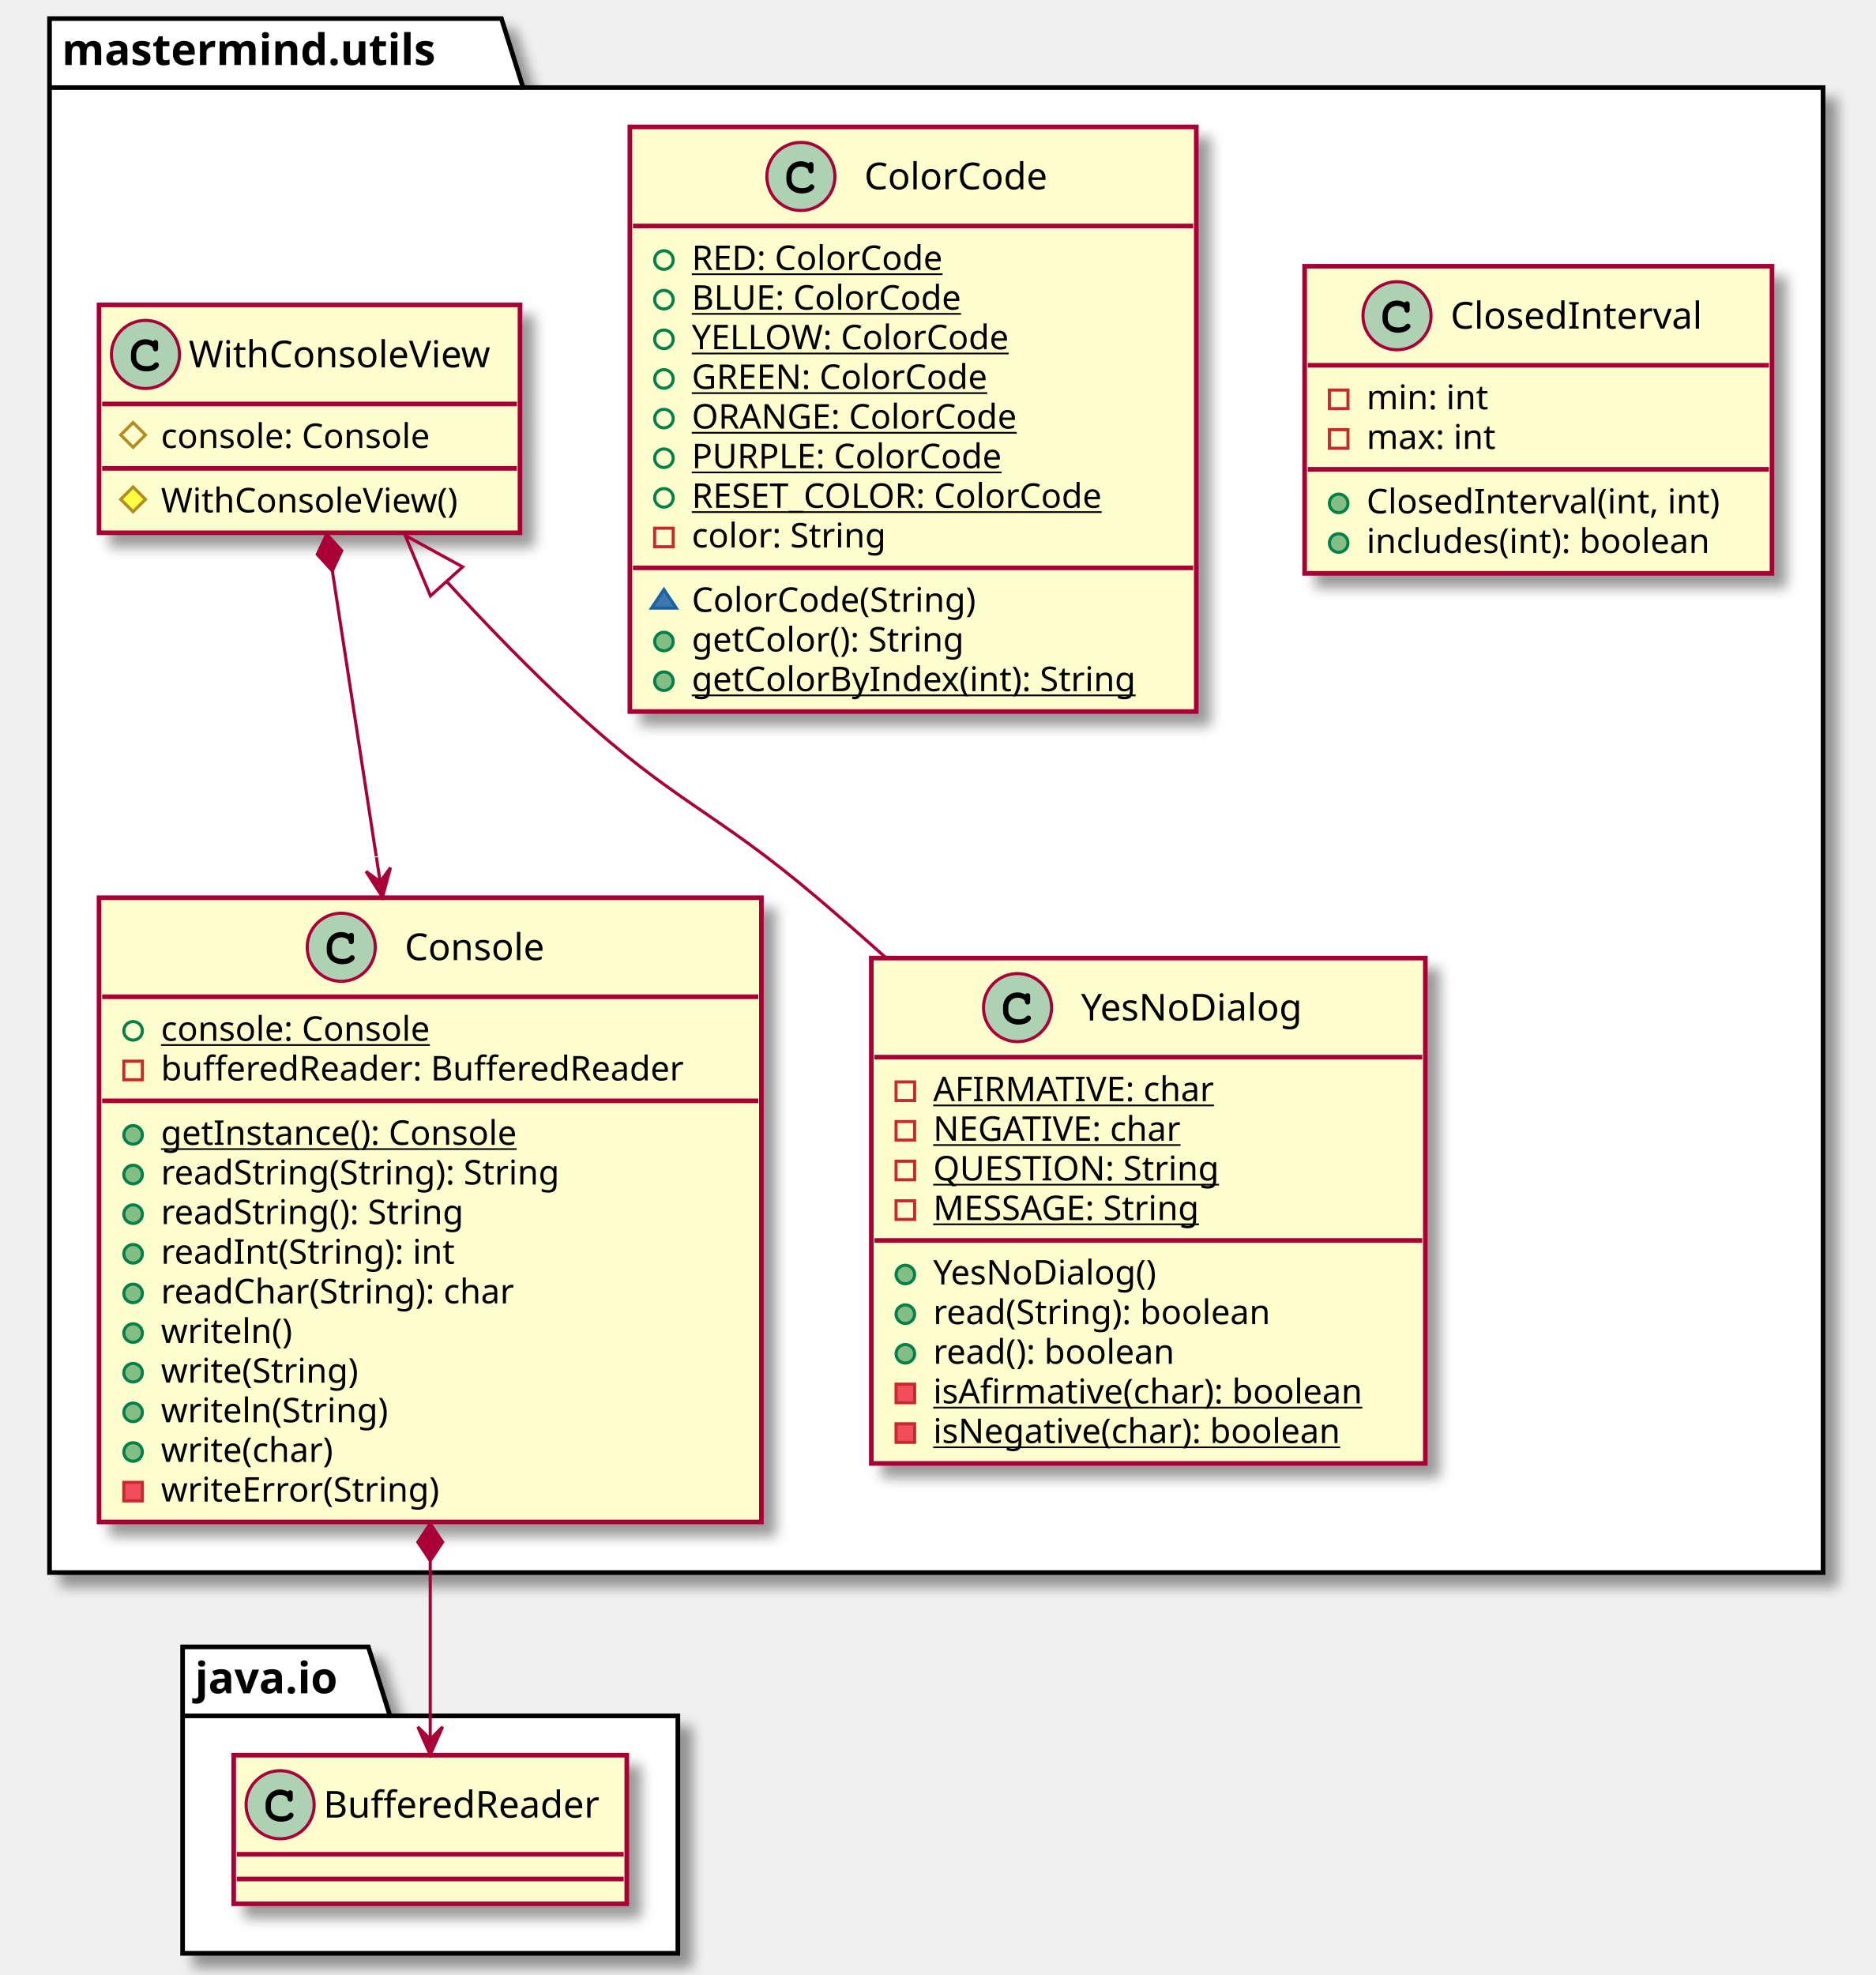
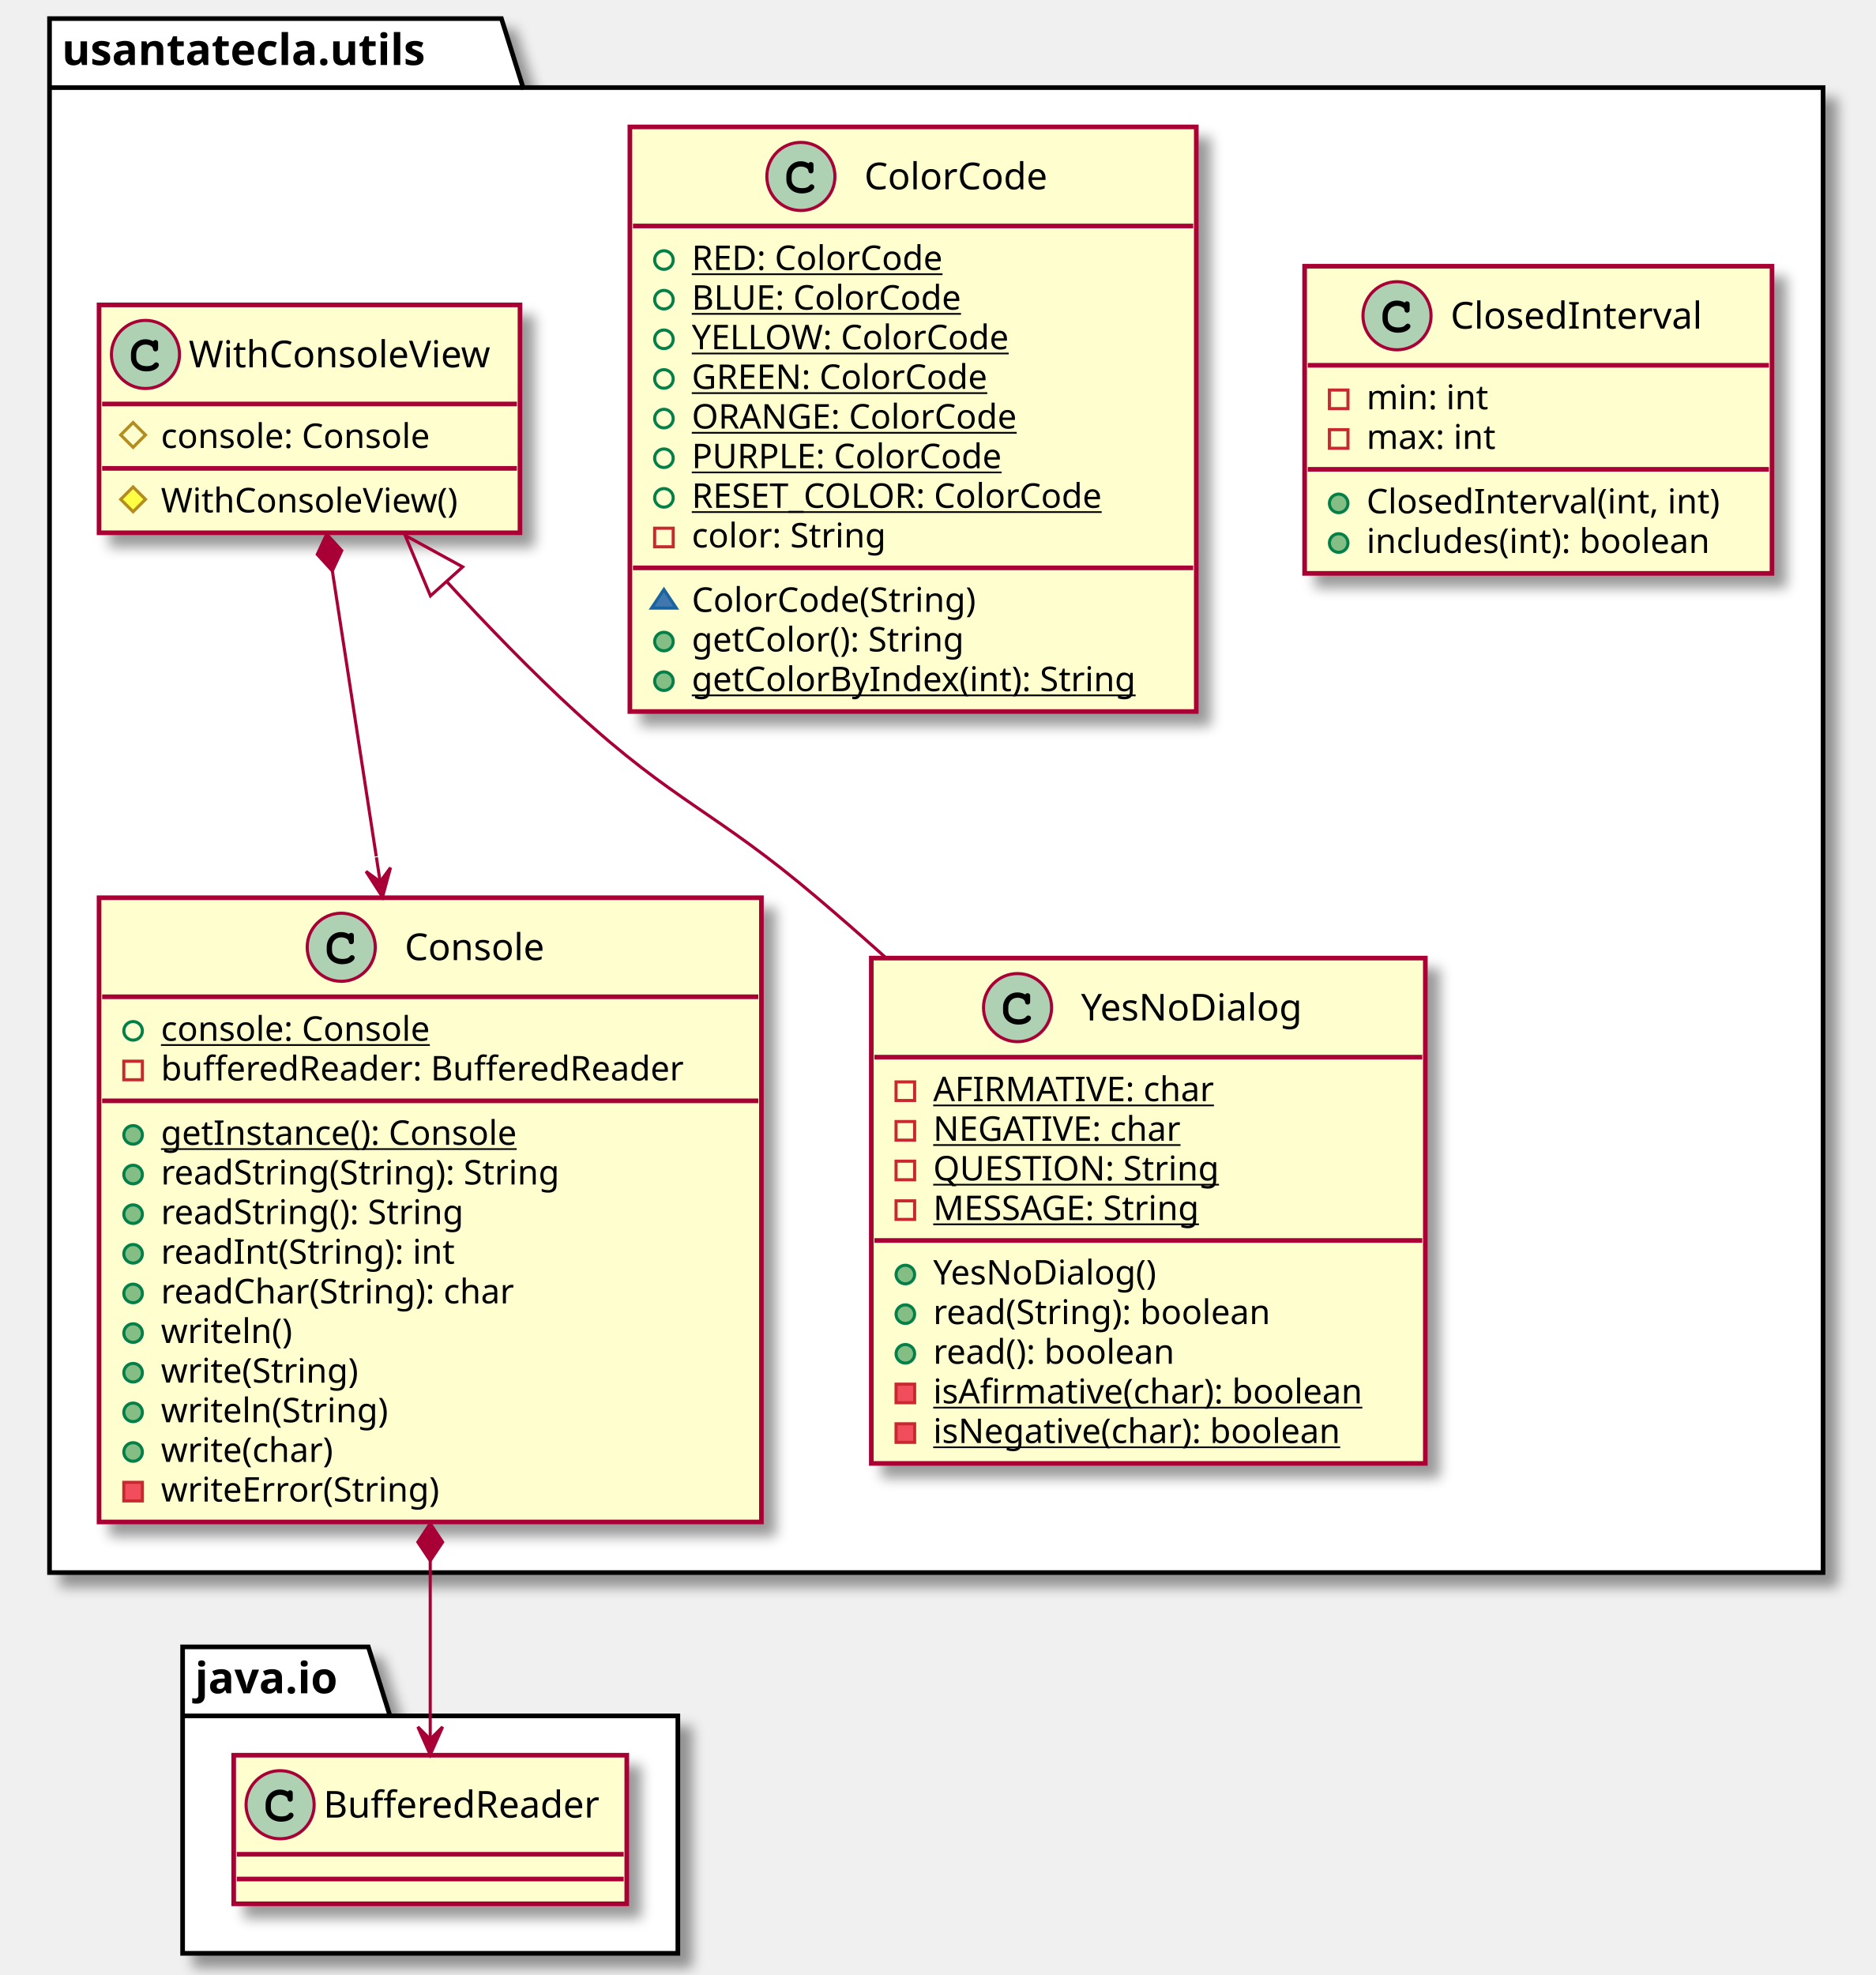
<svg xmlns="http://www.w3.org/2000/svg" contentScriptType="application/ecmascript" contentStyleType="text/css" height="638px" preserveAspectRatio="none" style="width:606px;height:638px;" version="1.1" viewBox="0 0 606 638" width="606px" zoomAndPan="magnify">
  <defs>
-     <filter height="300%" id="f11x2viorlnvtb" width="300%" x="-1" y="-1">
+     <filter height="300%" id="fejgnfsza09sp" width="300%" x="-1" y="-1">
      <feGaussianBlur result="blurOut" stdDeviation="2.0" />
      <feColorMatrix in="blurOut" result="blurOut2" type="matrix" values="0 0 0 0 0 0 0 0 0 0 0 0 0 0 0 0 0 0 .4 0" />
      <feOffset dx="4.0" dy="4.0" in="blurOut2" result="blurOut3" />
      <feBlend in="SourceGraphic" in2="blurOut3" mode="normal" />
    </filter>
  </defs>
  <g>
-     <polygon fill="#FFFFFF" filter="url(#f11x2viorlnvtb)" points="16,6,162,6,169,28.297,589,28.297,589,508,16,508,16,6" style="stroke: #000000; stroke-width: 1.5;" />
+     <polygon fill="#FFFFFF" filter="url(#fejgnfsza09sp)" points="16,6,162,6,169,28.297,589,28.297,589,508,16,508,16,6" style="stroke: #000000; stroke-width: 1.5;" />
    <line style="stroke: #000000; stroke-width: 1.5;" x1="16" x2="169" y1="28.297" y2="28.297" />
-     <text fill="#000000" font-family="sans-serif" font-size="14" font-weight="bold" lengthAdjust="spacingAndGlyphs" textLength="140" x="20" y="20.995">mastermind.utils</text>
-     <polygon fill="#FFFFFF" filter="url(#f11x2viorlnvtb)" points="59,532,119,532,126,554.297,219,554.297,219,631,59,631,59,532" style="stroke: #000000; stroke-width: 1.5;" />
+     <text fill="#000000" font-family="sans-serif" font-size="14" font-weight="bold" lengthAdjust="spacingAndGlyphs" textLength="140" x="20" y="20.995">usantatecla.utils</text>
+     <polygon fill="#FFFFFF" filter="url(#fejgnfsza09sp)" points="59,532,119,532,126,554.297,219,554.297,219,631,59,631,59,532" style="stroke: #000000; stroke-width: 1.5;" />
    <line style="stroke: #000000; stroke-width: 1.5;" x1="59" x2="126" y1="554.297" y2="554.297" />
    <text fill="#000000" font-family="sans-serif" font-size="14" font-weight="bold" lengthAdjust="spacingAndGlyphs" textLength="54" x="63" y="546.995">java.io</text>
-     <rect codeLine="1" fill="#FEFECE" filter="url(#f11x2viorlnvtb)" height="99.219" id="mastermind.utils.ClosedInterval" style="stroke: #A80036; stroke-width: 1.5;" width="151" x="421.5" y="86" />
+     <rect codeLine="1" fill="#FEFECE" filter="url(#fejgnfsza09sp)" height="99.219" id="usantatecla.utils.ClosedInterval" style="stroke: #A80036; stroke-width: 1.5;" width="151" x="421.5" y="86" />
    <ellipse cx="451.35" cy="102" fill="#ADD1B2" rx="11" ry="11" style="stroke: #A80036; stroke-width: 1.0;" />
    <path d="M453.694,97.672 C452.756,97.234 452.163,97.094 451.288,97.094 C448.663,97.094 446.663,99.172 446.663,101.891 L446.663,103.016 C446.663,105.594 448.772,107.484 451.663,107.484 C452.881,107.484 454.038,107.188 454.788,106.641 C455.366,106.234 455.694,105.781 455.694,105.391 C455.694,104.938 455.303,104.547 454.834,104.547 C454.616,104.547 454.413,104.625 454.225,104.812 C453.772,105.297 453.772,105.297 453.584,105.391 C453.163,105.656 452.475,105.781 451.709,105.781 C449.663,105.781 448.366,104.688 448.366,102.984 L448.366,101.891 C448.366,100.109 449.616,98.797 451.35,98.797 C451.928,98.797 452.538,98.953 453.006,99.203 C453.491,99.484 453.663,99.703 453.756,100.109 C453.819,100.516 453.85,100.641 453.991,100.766 C454.131,100.906 454.366,101.016 454.584,101.016 C454.85,101.016 455.116,100.875 455.288,100.656 C455.397,100.5 455.428,100.312 455.428,99.891 L455.428,98.469 C455.428,98.031 455.413,97.906 455.319,97.75 C455.163,97.484 454.881,97.344 454.584,97.344 C454.288,97.344 454.084,97.438 453.866,97.75 L453.694,97.672 Z " />
    <text fill="#000000" font-family="sans-serif" font-size="12" lengthAdjust="spacingAndGlyphs" textLength="86" x="468.65" y="106.154">ClosedInterval</text>
    <line style="stroke: #A80036; stroke-width: 1.5;" x1="422.5" x2="571.5" y1="118" y2="118" />
    <rect fill="none" height="6" style="stroke: #C82930; stroke-width: 1.0;" width="6" x="429.5" y="126" />
    <text fill="#000000" font-family="sans-serif" font-size="11" lengthAdjust="spacingAndGlyphs" textLength="42" x="441.5" y="132.21">min: int</text>
    <rect fill="none" height="6" style="stroke: #C82930; stroke-width: 1.0;" width="6" x="429.5" y="138.805" />
    <text fill="#000000" font-family="sans-serif" font-size="11" lengthAdjust="spacingAndGlyphs" textLength="46" x="441.5" y="145.015">max: int</text>
    <line style="stroke: #A80036; stroke-width: 1.5;" x1="422.5" x2="571.5" y1="151.609" y2="151.609" />
    <ellipse cx="432.5" cy="162.609" fill="#84BE84" rx="3" ry="3" style="stroke: #038048; stroke-width: 1.0;" />
    <text fill="#000000" font-family="sans-serif" font-size="11" lengthAdjust="spacingAndGlyphs" textLength="125" x="441.5" y="165.82">ClosedInterval(int, int)</text>
    <ellipse cx="432.5" cy="175.414" fill="#84BE84" rx="3" ry="3" style="stroke: #038048; stroke-width: 1.0;" />
    <text fill="#000000" font-family="sans-serif" font-size="11" lengthAdjust="spacingAndGlyphs" textLength="122" x="441.5" y="178.625">includes(int): boolean</text>
-     <rect codeLine="8" fill="#FEFECE" filter="url(#f11x2viorlnvtb)" height="188.852" id="mastermind.utils.ColorCode" style="stroke: #A80036; stroke-width: 1.5;" width="183" x="203.5" y="41" />
+     <rect codeLine="8" fill="#FEFECE" filter="url(#fejgnfsza09sp)" height="188.852" id="usantatecla.utils.ColorCode" style="stroke: #A80036; stroke-width: 1.5;" width="183" x="203.5" y="41" />
    <ellipse cx="258.75" cy="57" fill="#ADD1B2" rx="11" ry="11" style="stroke: #A80036; stroke-width: 1.0;" />
    <path d="M261.094,52.672 C260.156,52.234 259.562,52.094 258.688,52.094 C256.062,52.094 254.062,54.172 254.062,56.891 L254.062,58.016 C254.062,60.594 256.172,62.484 259.062,62.484 C260.281,62.484 261.438,62.188 262.188,61.641 C262.766,61.234 263.094,60.781 263.094,60.391 C263.094,59.938 262.703,59.547 262.234,59.547 C262.016,59.547 261.812,59.625 261.625,59.812 C261.172,60.297 261.172,60.297 260.984,60.391 C260.562,60.656 259.875,60.781 259.109,60.781 C257.062,60.781 255.766,59.688 255.766,57.984 L255.766,56.891 C255.766,55.109 257.016,53.797 258.75,53.797 C259.328,53.797 259.938,53.953 260.406,54.203 C260.891,54.484 261.062,54.703 261.156,55.109 C261.219,55.516 261.25,55.641 261.391,55.766 C261.531,55.906 261.766,56.016 261.984,56.016 C262.25,56.016 262.516,55.875 262.688,55.656 C262.797,55.5 262.828,55.312 262.828,54.891 L262.828,53.469 C262.828,53.031 262.812,52.906 262.719,52.75 C262.562,52.484 262.281,52.344 261.984,52.344 C261.688,52.344 261.484,52.438 261.266,52.75 L261.094,52.672 Z " />
    <text fill="#000000" font-family="sans-serif" font-size="12" lengthAdjust="spacingAndGlyphs" textLength="64" x="279.25" y="61.154">ColorCode</text>
    <line style="stroke: #A80036; stroke-width: 1.5;" x1="204.5" x2="385.5" y1="73" y2="73" />
    <ellipse cx="214.5" cy="84" fill="none" rx="3" ry="3" style="stroke: #038048; stroke-width: 1.0;" />
    <text fill="#000000" font-family="sans-serif" font-size="11" lengthAdjust="spacingAndGlyphs" text-decoration="underline" textLength="89" x="223.5" y="87.21">RED: ColorCode</text>
    <ellipse cx="214.5" cy="96.805" fill="none" rx="3" ry="3" style="stroke: #038048; stroke-width: 1.0;" />
    <text fill="#000000" font-family="sans-serif" font-size="11" lengthAdjust="spacingAndGlyphs" text-decoration="underline" textLength="95" x="223.5" y="100.015">BLUE: ColorCode</text>
    <ellipse cx="214.5" cy="109.609" fill="none" rx="3" ry="3" style="stroke: #038048; stroke-width: 1.0;" />
    <text fill="#000000" font-family="sans-serif" font-size="11" lengthAdjust="spacingAndGlyphs" text-decoration="underline" textLength="112" x="223.5" y="112.82">YELLOW: ColorCode</text>
    <ellipse cx="214.5" cy="122.414" fill="none" rx="3" ry="3" style="stroke: #038048; stroke-width: 1.0;" />
    <text fill="#000000" font-family="sans-serif" font-size="11" lengthAdjust="spacingAndGlyphs" text-decoration="underline" textLength="104" x="223.5" y="125.624">GREEN: ColorCode</text>
    <ellipse cx="214.5" cy="135.219" fill="none" rx="3" ry="3" style="stroke: #038048; stroke-width: 1.0;" />
    <text fill="#000000" font-family="sans-serif" font-size="11" lengthAdjust="spacingAndGlyphs" text-decoration="underline" textLength="114" x="223.5" y="138.429">ORANGE: ColorCode</text>
    <ellipse cx="214.5" cy="148.023" fill="none" rx="3" ry="3" style="stroke: #038048; stroke-width: 1.0;" />
    <text fill="#000000" font-family="sans-serif" font-size="11" lengthAdjust="spacingAndGlyphs" text-decoration="underline" textLength="106" x="223.5" y="151.234">PURPLE: ColorCode</text>
    <ellipse cx="214.5" cy="160.828" fill="none" rx="3" ry="3" style="stroke: #038048; stroke-width: 1.0;" />
    <text fill="#000000" font-family="sans-serif" font-size="11" lengthAdjust="spacingAndGlyphs" text-decoration="underline" textLength="147" x="223.5" y="164.039">RESET_COLOR: ColorCode</text>
    <rect fill="none" height="6" style="stroke: #C82930; stroke-width: 1.0;" width="6" x="211.5" y="170.633" />
    <text fill="#000000" font-family="sans-serif" font-size="11" lengthAdjust="spacingAndGlyphs" textLength="67" x="223.5" y="176.843">color: String</text>
    <line style="stroke: #A80036; stroke-width: 1.5;" x1="204.5" x2="385.5" y1="183.438" y2="183.438" />
    <polygon fill="#4177AF" points="214.5,190.438,210.5,196.438,218.5,196.438" style="stroke: #1963A0; stroke-width: 1.0;" />
    <text fill="#000000" font-family="sans-serif" font-size="11" lengthAdjust="spacingAndGlyphs" textLength="100" x="223.5" y="197.648">ColorCode(String)</text>
    <ellipse cx="214.5" cy="207.242" fill="#84BE84" rx="3" ry="3" style="stroke: #038048; stroke-width: 1.0;" />
    <text fill="#000000" font-family="sans-serif" font-size="11" lengthAdjust="spacingAndGlyphs" textLength="96" x="223.5" y="210.453">getColor(): String</text>
    <ellipse cx="214.5" cy="220.047" fill="#84BE84" rx="3" ry="3" style="stroke: #038048; stroke-width: 1.0;" />
    <text fill="#000000" font-family="sans-serif" font-size="11" lengthAdjust="spacingAndGlyphs" text-decoration="underline" textLength="157" x="223.5" y="223.257">getColorByIndex(int): String</text>
-     <rect codeLine="22" fill="#FEFECE" filter="url(#f11x2viorlnvtb)" height="201.656" id="mastermind.utils.Console" style="stroke: #A80036; stroke-width: 1.5;" width="214" x="32" y="290" />
+     <rect codeLine="22" fill="#FEFECE" filter="url(#fejgnfsza09sp)" height="201.656" id="usantatecla.utils.Console" style="stroke: #A80036; stroke-width: 1.5;" width="214" x="32" y="290" />
    <ellipse cx="110.25" cy="306" fill="#ADD1B2" rx="11" ry="11" style="stroke: #A80036; stroke-width: 1.0;" />
    <path d="M112.594,301.672 C111.656,301.234 111.062,301.094 110.188,301.094 C107.562,301.094 105.562,303.172 105.562,305.891 L105.562,307.016 C105.562,309.594 107.672,311.484 110.562,311.484 C111.781,311.484 112.938,311.188 113.688,310.641 C114.266,310.234 114.594,309.781 114.594,309.391 C114.594,308.938 114.203,308.547 113.734,308.547 C113.516,308.547 113.312,308.625 113.125,308.812 C112.672,309.297 112.672,309.297 112.484,309.391 C112.062,309.656 111.375,309.781 110.609,309.781 C108.562,309.781 107.266,308.688 107.266,306.984 L107.266,305.891 C107.266,304.109 108.516,302.797 110.25,302.797 C110.828,302.797 111.438,302.953 111.906,303.203 C112.391,303.484 112.562,303.703 112.656,304.109 C112.719,304.516 112.75,304.641 112.891,304.766 C113.031,304.906 113.266,305.016 113.484,305.016 C113.75,305.016 114.016,304.875 114.188,304.656 C114.297,304.5 114.328,304.312 114.328,303.891 L114.328,302.469 C114.328,302.031 114.312,301.906 114.219,301.75 C114.062,301.484 113.781,301.344 113.484,301.344 C113.188,301.344 112.984,301.438 112.766,301.75 L112.594,301.672 Z " />
    <text fill="#000000" font-family="sans-serif" font-size="12" lengthAdjust="spacingAndGlyphs" textLength="49" x="130.75" y="310.154">Console</text>
    <line style="stroke: #A80036; stroke-width: 1.5;" x1="33" x2="245" y1="322" y2="322" />
    <ellipse cx="43" cy="333" fill="none" rx="3" ry="3" style="stroke: #038048; stroke-width: 1.0;" />
    <text fill="#000000" font-family="sans-serif" font-size="11" lengthAdjust="spacingAndGlyphs" text-decoration="underline" textLength="97" x="52" y="336.21">console: Console</text>
    <rect fill="none" height="6" style="stroke: #C82930; stroke-width: 1.0;" width="6" x="40" y="342.805" />
    <text fill="#000000" font-family="sans-serif" font-size="11" lengthAdjust="spacingAndGlyphs" textLength="188" x="52" y="349.015">bufferedReader: BufferedReader</text>
    <line style="stroke: #A80036; stroke-width: 1.5;" x1="33" x2="245" y1="355.609" y2="355.609" />
    <ellipse cx="43" cy="366.609" fill="#84BE84" rx="3" ry="3" style="stroke: #038048; stroke-width: 1.0;" />
    <text fill="#000000" font-family="sans-serif" font-size="11" lengthAdjust="spacingAndGlyphs" text-decoration="underline" textLength="128" x="52" y="369.82">getInstance(): Console</text>
    <ellipse cx="43" cy="379.414" fill="#84BE84" rx="3" ry="3" style="stroke: #038048; stroke-width: 1.0;" />
    <text fill="#000000" font-family="sans-serif" font-size="11" lengthAdjust="spacingAndGlyphs" textLength="140" x="52" y="382.625">readString(String): String</text>
    <ellipse cx="43" cy="392.219" fill="#84BE84" rx="3" ry="3" style="stroke: #038048; stroke-width: 1.0;" />
    <text fill="#000000" font-family="sans-serif" font-size="11" lengthAdjust="spacingAndGlyphs" textLength="107" x="52" y="395.429">readString(): String</text>
    <ellipse cx="43" cy="405.023" fill="#84BE84" rx="3" ry="3" style="stroke: #038048; stroke-width: 1.0;" />
    <text fill="#000000" font-family="sans-serif" font-size="11" lengthAdjust="spacingAndGlyphs" textLength="102" x="52" y="408.234">readInt(String): int</text>
    <ellipse cx="43" cy="417.828" fill="#84BE84" rx="3" ry="3" style="stroke: #038048; stroke-width: 1.0;" />
    <text fill="#000000" font-family="sans-serif" font-size="11" lengthAdjust="spacingAndGlyphs" textLength="124" x="52" y="421.039">readChar(String): char</text>
    <ellipse cx="43" cy="430.633" fill="#84BE84" rx="3" ry="3" style="stroke: #038048; stroke-width: 1.0;" />
    <text fill="#000000" font-family="sans-serif" font-size="11" lengthAdjust="spacingAndGlyphs" textLength="46" x="52" y="433.843">writeln()</text>
    <ellipse cx="43" cy="443.438" fill="#84BE84" rx="3" ry="3" style="stroke: #038048; stroke-width: 1.0;" />
    <text fill="#000000" font-family="sans-serif" font-size="11" lengthAdjust="spacingAndGlyphs" textLength="69" x="52" y="446.648">write(String)</text>
    <ellipse cx="43" cy="456.242" fill="#84BE84" rx="3" ry="3" style="stroke: #038048; stroke-width: 1.0;" />
    <text fill="#000000" font-family="sans-serif" font-size="11" lengthAdjust="spacingAndGlyphs" textLength="79" x="52" y="459.453">writeln(String)</text>
    <ellipse cx="43" cy="469.047" fill="#84BE84" rx="3" ry="3" style="stroke: #038048; stroke-width: 1.0;" />
    <text fill="#000000" font-family="sans-serif" font-size="11" lengthAdjust="spacingAndGlyphs" textLength="60" x="52" y="472.257">write(char)</text>
    <rect fill="#F24D5C" height="6" style="stroke: #C82930; stroke-width: 1.0;" width="6" x="40" y="478.852" />
    <text fill="#000000" font-family="sans-serif" font-size="11" lengthAdjust="spacingAndGlyphs" textLength="95" x="52" y="485.062">writeError(String)</text>
-     <rect codeLine="38" fill="#FEFECE" filter="url(#f11x2viorlnvtb)" height="73.609" id="mastermind.utils.WithConsoleView" style="stroke: #A80036; stroke-width: 1.5;" width="136" x="32" y="98.5" />
+     <rect codeLine="38" fill="#FEFECE" filter="url(#fejgnfsza09sp)" height="73.609" id="usantatecla.utils.WithConsoleView" style="stroke: #A80036; stroke-width: 1.5;" width="136" x="32" y="98.5" />
    <ellipse cx="47" cy="114.5" fill="#ADD1B2" rx="11" ry="11" style="stroke: #A80036; stroke-width: 1.0;" />
    <path d="M49.344,110.172 C48.406,109.734 47.812,109.594 46.938,109.594 C44.312,109.594 42.312,111.672 42.312,114.391 L42.312,115.516 C42.312,118.094 44.422,119.984 47.312,119.984 C48.531,119.984 49.688,119.688 50.438,119.141 C51.016,118.734 51.344,118.281 51.344,117.891 C51.344,117.438 50.953,117.047 50.484,117.047 C50.266,117.047 50.062,117.125 49.875,117.312 C49.422,117.797 49.422,117.797 49.234,117.891 C48.812,118.156 48.125,118.281 47.359,118.281 C45.312,118.281 44.016,117.188 44.016,115.484 L44.016,114.391 C44.016,112.609 45.266,111.297 47,111.297 C47.578,111.297 48.188,111.453 48.656,111.703 C49.141,111.984 49.312,112.203 49.406,112.609 C49.469,113.016 49.5,113.141 49.641,113.266 C49.781,113.406 50.016,113.516 50.234,113.516 C50.5,113.516 50.766,113.375 50.938,113.156 C51.047,113 51.078,112.812 51.078,112.391 L51.078,110.969 C51.078,110.531 51.062,110.406 50.969,110.25 C50.812,109.984 50.531,109.844 50.234,109.844 C49.938,109.844 49.734,109.938 49.516,110.25 L49.344,110.172 Z " />
    <text fill="#000000" font-family="sans-serif" font-size="12" lengthAdjust="spacingAndGlyphs" textLength="104" x="61" y="118.654">WithConsoleView</text>
    <line style="stroke: #A80036; stroke-width: 1.5;" x1="33" x2="167" y1="130.5" y2="130.5" />
    <polygon fill="none" points="43,136.5,47,140.5,43,144.5,39,140.5" style="stroke: #B38D22; stroke-width: 1.0;" />
    <text fill="#000000" font-family="sans-serif" font-size="11" lengthAdjust="spacingAndGlyphs" textLength="97" x="52" y="144.71">console: Console</text>
    <line style="stroke: #A80036; stroke-width: 1.5;" x1="33" x2="167" y1="151.305" y2="151.305" />
    <polygon fill="#FFFF44" points="43,157.305,47,161.305,43,165.305,39,161.305" style="stroke: #B38D22; stroke-width: 1.0;" />
    <text fill="#000000" font-family="sans-serif" font-size="11" lengthAdjust="spacingAndGlyphs" textLength="107" x="52" y="165.515">WithConsoleView()</text>
-     <rect codeLine="44" fill="#FEFECE" filter="url(#f11x2viorlnvtb)" height="163.242" id="mastermind.utils.YesNoDialog" style="stroke: #A80036; stroke-width: 1.5;" width="179" x="281.5" y="309.5" />
+     <rect codeLine="44" fill="#FEFECE" filter="url(#fejgnfsza09sp)" height="163.242" id="usantatecla.utils.YesNoDialog" style="stroke: #A80036; stroke-width: 1.5;" width="179" x="281.5" y="309.5" />
    <ellipse cx="328.75" cy="325.5" fill="#ADD1B2" rx="11" ry="11" style="stroke: #A80036; stroke-width: 1.0;" />
    <path d="M331.094,321.172 C330.156,320.734 329.562,320.594 328.688,320.594 C326.062,320.594 324.062,322.672 324.062,325.391 L324.062,326.516 C324.062,329.094 326.172,330.984 329.062,330.984 C330.281,330.984 331.438,330.688 332.188,330.141 C332.766,329.734 333.094,329.281 333.094,328.891 C333.094,328.438 332.703,328.047 332.234,328.047 C332.016,328.047 331.812,328.125 331.625,328.312 C331.172,328.797 331.172,328.797 330.984,328.891 C330.562,329.156 329.875,329.281 329.109,329.281 C327.062,329.281 325.766,328.188 325.766,326.484 L325.766,325.391 C325.766,323.609 327.016,322.297 328.75,322.297 C329.328,322.297 329.938,322.453 330.406,322.703 C330.891,322.984 331.062,323.203 331.156,323.609 C331.219,324.016 331.25,324.141 331.391,324.266 C331.531,324.406 331.766,324.516 331.984,324.516 C332.25,324.516 332.516,324.375 332.688,324.156 C332.797,324 332.828,323.812 332.828,323.391 L332.828,321.969 C332.828,321.531 332.812,321.406 332.719,321.25 C332.562,320.984 332.281,320.844 331.984,320.844 C331.688,320.844 331.484,320.938 331.266,321.25 L331.094,321.172 Z " />
    <text fill="#000000" font-family="sans-serif" font-size="12" lengthAdjust="spacingAndGlyphs" textLength="76" x="349.25" y="329.654">YesNoDialog</text>
    <line style="stroke: #A80036; stroke-width: 1.5;" x1="282.5" x2="459.5" y1="341.5" y2="341.5" />
    <rect fill="none" height="6" style="stroke: #C82930; stroke-width: 1.0;" width="6" x="289.5" y="349.5" />
    <text fill="#000000" font-family="sans-serif" font-size="11" lengthAdjust="spacingAndGlyphs" text-decoration="underline" textLength="97" x="301.5" y="355.71">AFIRMATIVE: char</text>
    <rect fill="none" height="6" style="stroke: #C82930; stroke-width: 1.0;" width="6" x="289.5" y="362.305" />
    <text fill="#000000" font-family="sans-serif" font-size="11" lengthAdjust="spacingAndGlyphs" text-decoration="underline" textLength="88" x="301.5" y="368.515">NEGATIVE: char</text>
    <rect fill="none" height="6" style="stroke: #C82930; stroke-width: 1.0;" width="6" x="289.5" y="375.109" />
    <text fill="#000000" font-family="sans-serif" font-size="11" lengthAdjust="spacingAndGlyphs" text-decoration="underline" textLength="99" x="301.5" y="381.32">QUESTION: String</text>
    <rect fill="none" height="6" style="stroke: #C82930; stroke-width: 1.0;" width="6" x="289.5" y="387.914" />
    <text fill="#000000" font-family="sans-serif" font-size="11" lengthAdjust="spacingAndGlyphs" text-decoration="underline" textLength="96" x="301.5" y="394.125">MESSAGE: String</text>
    <line style="stroke: #A80036; stroke-width: 1.5;" x1="282.5" x2="459.5" y1="400.719" y2="400.719" />
    <ellipse cx="292.5" cy="411.719" fill="#84BE84" rx="3" ry="3" style="stroke: #038048; stroke-width: 1.0;" />
    <text fill="#000000" font-family="sans-serif" font-size="11" lengthAdjust="spacingAndGlyphs" textLength="80" x="301.5" y="414.929">YesNoDialog()</text>
    <ellipse cx="292.5" cy="424.523" fill="#84BE84" rx="3" ry="3" style="stroke: #038048; stroke-width: 1.0;" />
    <text fill="#000000" font-family="sans-serif" font-size="11" lengthAdjust="spacingAndGlyphs" textLength="120" x="301.5" y="427.734">read(String): boolean</text>
    <ellipse cx="292.5" cy="437.328" fill="#84BE84" rx="3" ry="3" style="stroke: #038048; stroke-width: 1.0;" />
    <text fill="#000000" font-family="sans-serif" font-size="11" lengthAdjust="spacingAndGlyphs" textLength="87" x="301.5" y="440.539">read(): boolean</text>
    <rect fill="#F24D5C" height="6" style="stroke: #C82930; stroke-width: 1.0;" width="6" x="289.5" y="447.133" />
    <text fill="#000000" font-family="sans-serif" font-size="11" lengthAdjust="spacingAndGlyphs" text-decoration="underline" textLength="153" x="301.5" y="453.343">isAfirmative(char): boolean</text>
    <rect fill="#F24D5C" height="6" style="stroke: #C82930; stroke-width: 1.0;" width="6" x="289.5" y="459.938" />
    <text fill="#000000" font-family="sans-serif" font-size="11" lengthAdjust="spacingAndGlyphs" text-decoration="underline" textLength="146" x="301.5" y="466.148">isNegative(char): boolean</text>
-     <rect fill="#FEFECE" filter="url(#f11x2viorlnvtb)" height="48" id="java.io.BufferedReader" style="stroke: #A80036; stroke-width: 1.5;" width="127" x="75.5" y="567" />
+     <rect fill="#FEFECE" filter="url(#fejgnfsza09sp)" height="48" id="java.io.BufferedReader" style="stroke: #A80036; stroke-width: 1.5;" width="127" x="75.5" y="567" />
    <ellipse cx="90.5" cy="583" fill="#ADD1B2" rx="11" ry="11" style="stroke: #A80036; stroke-width: 1.0;" />
    <path d="M92.844,578.672 C91.906,578.234 91.312,578.094 90.438,578.094 C87.812,578.094 85.812,580.172 85.812,582.891 L85.812,584.016 C85.812,586.594 87.922,588.484 90.812,588.484 C92.031,588.484 93.188,588.188 93.938,587.641 C94.516,587.234 94.844,586.781 94.844,586.391 C94.844,585.938 94.453,585.547 93.984,585.547 C93.766,585.547 93.562,585.625 93.375,585.812 C92.922,586.297 92.922,586.297 92.734,586.391 C92.312,586.656 91.625,586.781 90.859,586.781 C88.812,586.781 87.516,585.688 87.516,583.984 L87.516,582.891 C87.516,581.109 88.766,579.797 90.5,579.797 C91.078,579.797 91.688,579.953 92.156,580.203 C92.641,580.484 92.812,580.703 92.906,581.109 C92.969,581.516 93,581.641 93.141,581.766 C93.281,581.906 93.516,582.016 93.734,582.016 C94,582.016 94.266,581.875 94.438,581.656 C94.547,581.5 94.578,581.312 94.578,580.891 L94.578,579.469 C94.578,579.031 94.562,578.906 94.469,578.75 C94.312,578.484 94.031,578.344 93.734,578.344 C93.438,578.344 93.234,578.438 93.016,578.75 L92.844,578.672 Z " />
    <text fill="#000000" font-family="sans-serif" font-size="12" lengthAdjust="spacingAndGlyphs" textLength="95" x="104.5" y="587.154">BufferedReader</text>
    <line style="stroke: #A80036; stroke-width: 1.5;" x1="76.5" x2="201.5" y1="599" y2="599" />
    <line style="stroke: #A80036; stroke-width: 1.5;" x1="76.5" x2="201.5" y1="607" y2="607" />
-     <path codeLine="36" d="M139,504.16 C139,504.16 139,539.757 139,553.823 " fill="none" id="mastermind.utils.Console-java.io.BufferedReader" style="stroke: #A80036; stroke-width: 1.0;" />
+     <path codeLine="36" d="M139,504.16 C139,504.16 139,539.757 139,553.823 " fill="none" id="usantatecla.utils.Console-java.io.BufferedReader" style="stroke: #A80036; stroke-width: 1.0;" />
    <polygon fill="#A80036" points="139,566.845,143,557.845,139,561.845,135,557.845,139,566.845" style="stroke: #A80036; stroke-width: 1.0;" />
    <line style="stroke: #A80036; stroke-width: 1.0;" x1="139" x2="139" y1="561.845" y2="553.845" />
    <polygon fill="#A80036" points="139,492.16,135,498.16,139,504.16,143,498.16,139,492.16" style="stroke: #A80036; stroke-width: 1.0;" />
-     <path codeLine="42" d="M107.371,184.411 C107.371,184.411 116.637,244.639 121.56,276.642 " fill="none" id="mastermind.utils.WithConsoleView-mastermind.utils.Console" style="stroke: #A80036; stroke-width: 1.0;" />
+     <path codeLine="42" d="M107.371,184.411 C107.371,184.411 116.637,244.639 121.56,276.642 " fill="none" id="usantatecla.utils.WithConsoleView-usantatecla.utils.Console" style="stroke: #A80036; stroke-width: 1.0;" />
    <polygon fill="#A80036" points="123.582,289.783,126.167,280.279,122.822,284.841,118.26,281.496,123.582,289.783" style="stroke: #A80036; stroke-width: 1.0;" />
    <line style="stroke: #A80036; stroke-width: 1.0;" x1="122.822" x2="121.605" y1="284.841" y2="276.934" />
    <polygon fill="#A80036" points="105.546,172.551,102.505,179.09,107.371,184.411,110.412,177.873,105.546,172.551" style="stroke: #A80036; stroke-width: 1.0;" />
-     <path codeLine="55" d="M144.278,187.812 C157.254,201.958 171.785,216.984 186,230 C218.256,259.537 230.651,261.702 264,290 C271.27,296.169 278.706,302.677 286.104,309.291 " fill="none" id="mastermind.utils.WithConsoleView-backto-mastermind.utils.YesNoDialog" style="stroke: #A80036; stroke-width: 1.0;" />
+     <path codeLine="55" d="M144.278,187.812 C157.254,201.958 171.785,216.984 186,230 C218.256,259.537 230.651,261.702 264,290 C271.27,296.169 278.706,302.677 286.104,309.291 " fill="none" id="usantatecla.utils.WithConsoleView-backto-usantatecla.utils.YesNoDialog" style="stroke: #A80036; stroke-width: 1.0;" />
    <polygon fill="none" points="139.073,192.493,130.897,172.944,149.48,183.128,139.073,192.493" style="stroke: #A80036; stroke-width: 1.0;" />
  </g>
</svg>
